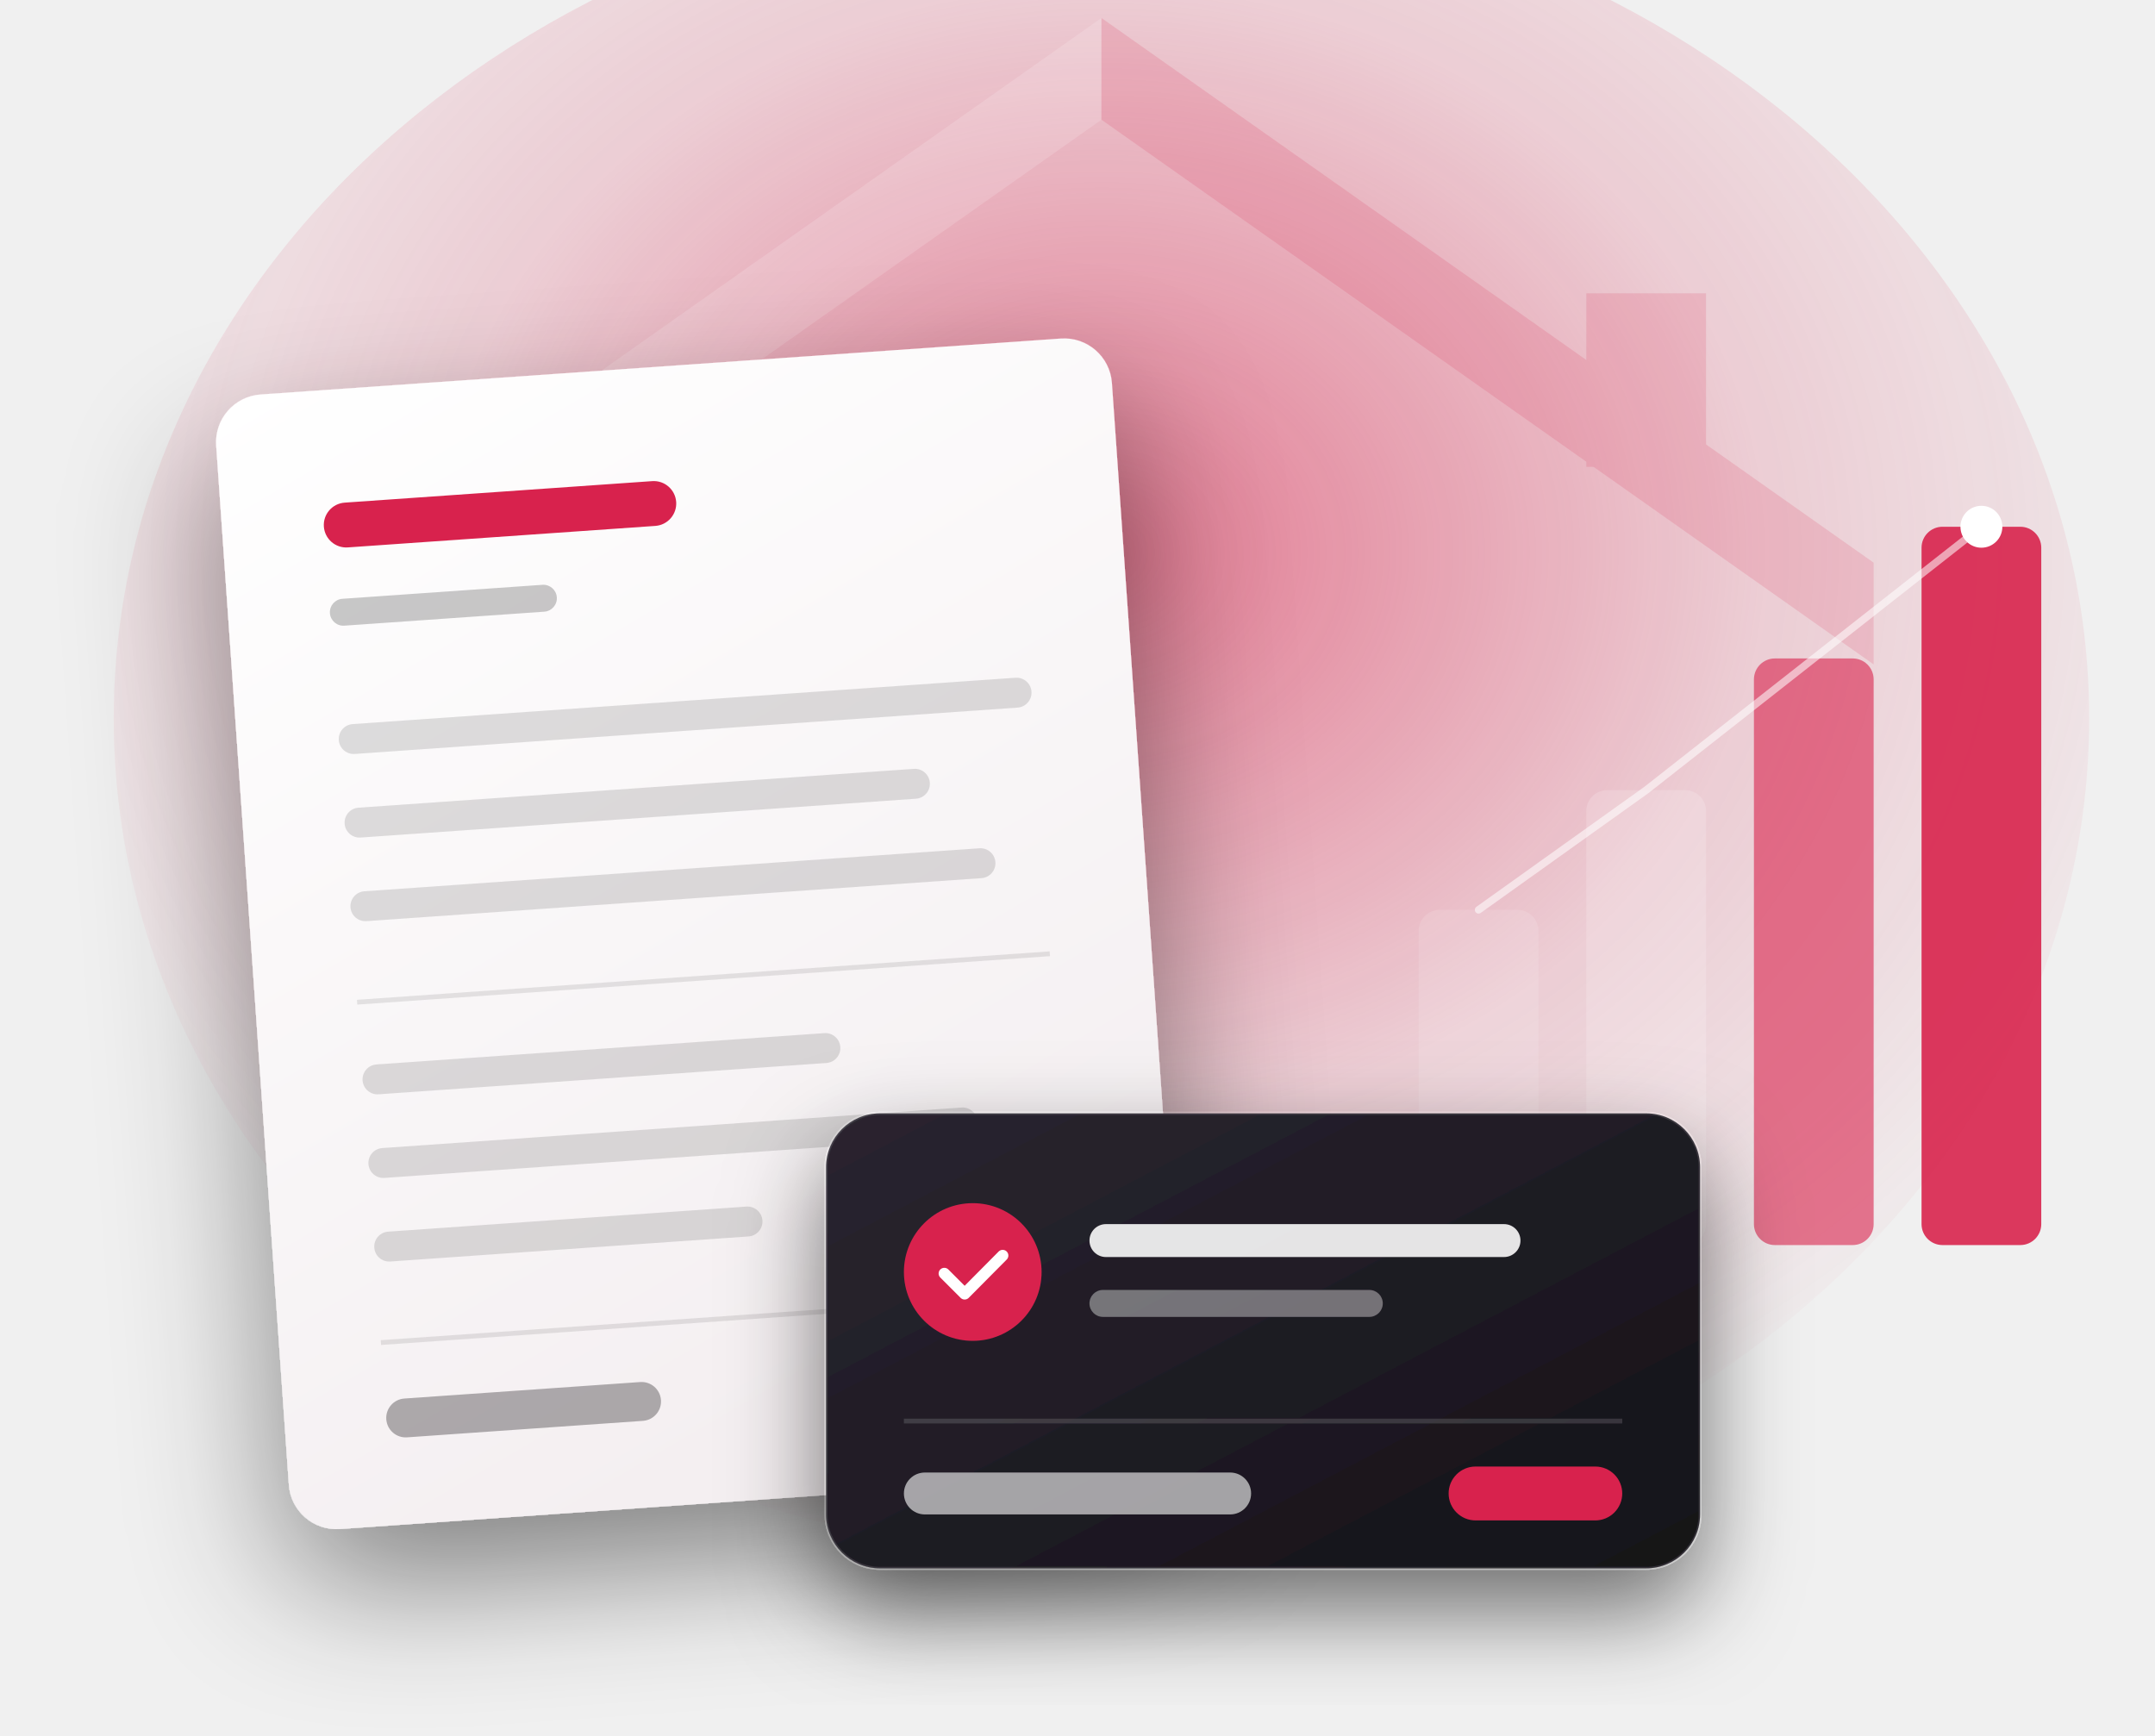
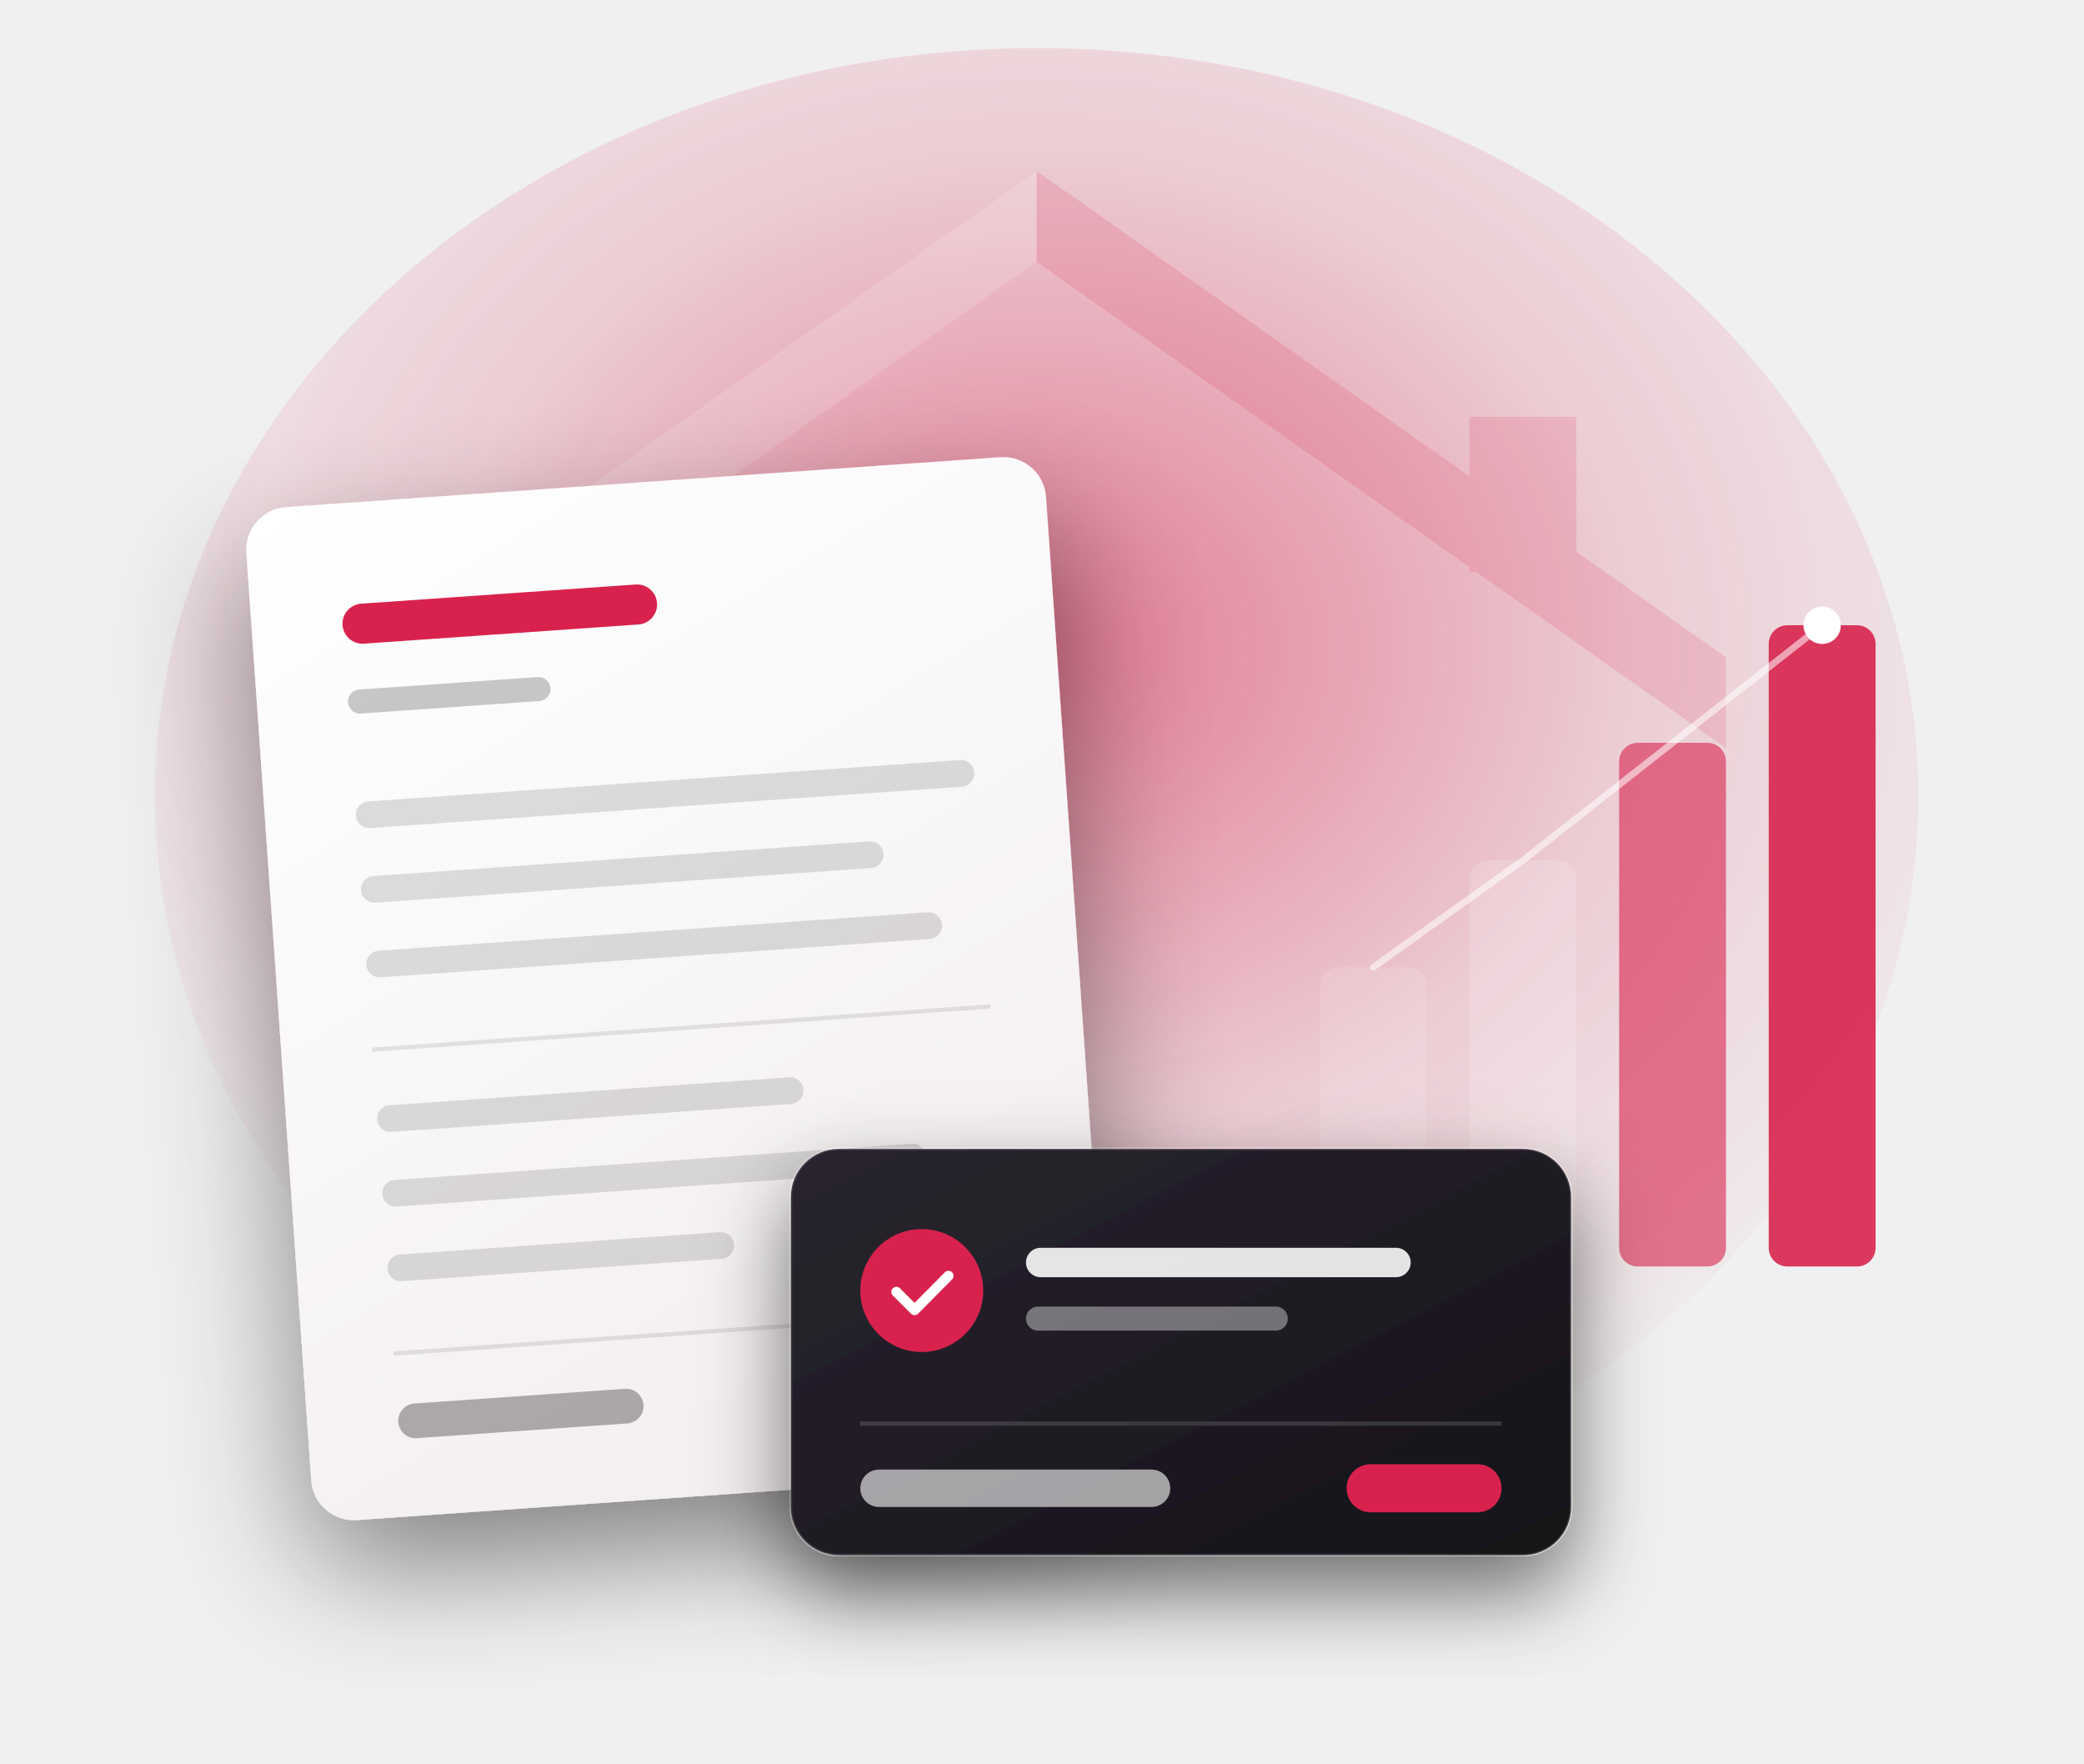
- <svg xmlns="http://www.w3.org/2000/svg" viewBox="0 0 720 580" width="720" height="580" role="img">
+ <svg xmlns="http://www.w3.org/2000/svg" viewBox="0 0 780 660" width="780" height="660" role="img">
  <defs>
    <radialGradient id="hglow" cx="50%" cy="40%" r="62%">
      <stop offset="0%" stop-color="#D8244D" stop-opacity="0.58" />
      <stop offset="55%" stop-color="#D8244D" stop-opacity="0.17" />
      <stop offset="100%" stop-color="#D8244D" stop-opacity="0" />
    </radialGradient>
    <linearGradient id="hcard" x1="0" y1="0" x2="0.4" y2="1">
      <stop offset="0%" stop-color="#FFFFFF" />
      <stop offset="100%" stop-color="#F4EFF1" />
    </linearGradient>
    <linearGradient id="hdark" x1="0" y1="0" x2="1" y2="1">
      <stop offset="0%" stop-color="#2A2530" />
      <stop offset="100%" stop-color="#141218" />
    </linearGradient>
    <filter id="hshadow" x="-30%" y="-30%" width="160%" height="160%">
      <feDropShadow dx="0" dy="20" stdDeviation="24" flood-color="#000000" flood-opacity="0.45" />
    </filter>
    <filter id="hshadow2" x="-30%" y="-30%" width="160%" height="160%">
      <feDropShadow dx="0" dy="14" stdDeviation="16" flood-color="#000000" flood-opacity="0.55" />
    </filter>
  </defs>
-   <ellipse cx="368" cy="240" rx="330" ry="280" fill="url(#hglow)" />
-   <g opacity="0.15">
-     <polygon points="368,40 110,222 110,188 368,6" fill="#FFFFFF" />
-     <polygon points="368,40 626,222 626,188 368,6" fill="#D8244D" />
-     <rect x="530" y="98" width="40" height="58" fill="#D8244D" />
-   </g>
-   <g transform="translate(474 176)">
-     <rect x="0" y="128" width="40" height="112" rx="7" fill="#FFFFFF" fill-opacity="0.12" />
-     <rect x="56" y="88" width="40" height="152" rx="7" fill="#FFFFFF" fill-opacity="0.17" />
-     <rect x="112" y="44" width="40" height="196" rx="7" fill="#D8244D" fill-opacity="0.6" />
-     <rect x="168" y="0" width="40" height="240" rx="7" fill="#D8244D" fill-opacity="0.9" />
-     <path d="M20 128 L76 88 L132 44 L188 0" stroke="#FFFFFF" stroke-opacity="0.55" stroke-width="2.5" fill="none" stroke-linecap="round" stroke-linejoin="round" />
-     <circle cx="188" cy="0" r="7" fill="#FFFFFF" />
-   </g>
-   <g transform="translate(84 122) rotate(-4 150 190)" filter="url(#hshadow)">
-     <rect width="300" height="380" rx="16" fill="url(#hcard)" />
-     <rect x="34" y="38" width="118" height="15" rx="7.5" fill="#D8244D" />
-     <rect x="34" y="70" width="76" height="9" rx="4.5" fill="#0D0B0D" fill-opacity="0.22" />
-     <g fill="#0D0B0D" fill-opacity="0.13">
-       <rect x="34" y="112" width="232" height="10" rx="5" />
-       <rect x="34" y="140" width="196" height="10" rx="5" />
-       <rect x="34" y="168" width="216" height="10" rx="5" />
+   <g transform="translate(20 58)">
+     <ellipse cx="368" cy="240" rx="330" ry="280" fill="url(#hglow)" />
+     <g opacity="0.15">
+       <polygon points="368,40 110,222 110,188 368,6" fill="#FFFFFF" />
+       <polygon points="368,40 626,222 626,188 368,6" fill="#D8244D" />
+       <rect x="530" y="98" width="40" height="58" fill="#D8244D" />
    </g>
-     <rect x="34" y="204" width="232" height="1.6" fill="#0D0B0D" fill-opacity="0.10" />
-     <g fill="#0D0B0D" fill-opacity="0.13">
-       <rect x="34" y="226" width="160" height="10" rx="5" />
-       <rect x="34" y="254" width="204" height="10" rx="5" />
-       <rect x="34" y="282" width="130" height="10" rx="5" />
+     <g transform="translate(474 176)">
+       <rect x="0" y="128" width="40" height="112" rx="7" fill="#FFFFFF" fill-opacity="0.12" />
+       <rect x="56" y="88" width="40" height="152" rx="7" fill="#FFFFFF" fill-opacity="0.17" />
+       <rect x="112" y="44" width="40" height="196" rx="7" fill="#D8244D" fill-opacity="0.6" />
+       <rect x="168" y="0" width="40" height="240" rx="7" fill="#D8244D" fill-opacity="0.9" />
+       <path d="M20 128 L76 88 L132 44 L188 0" stroke="#FFFFFF" stroke-opacity="0.55" stroke-width="2.5" fill="none" stroke-linecap="round" stroke-linejoin="round" />
+       <circle cx="188" cy="0" r="7" fill="#FFFFFF" />
    </g>
-     <rect x="34" y="318" width="232" height="1.6" fill="#0D0B0D" fill-opacity="0.10" />
-     <rect x="34" y="338" width="92" height="13" rx="6.5" fill="#0D0B0D" fill-opacity="0.32" />
-     <rect x="196" y="334" width="70" height="20" rx="10" fill="#D8244D" />
-   </g>
-   <g transform="translate(276 372)" filter="url(#hshadow2)">
-     <rect width="292" height="152" rx="18" fill="url(#hdark)" stroke="#FFFFFF" stroke-opacity="0.12" />
-     <g transform="translate(26 30)">
-       <circle cx="23" cy="23" r="23" fill="#D8244D" />
-       <path d="M13.5 23.5l6.8 6.8L33 17.5" stroke="#FFFFFF" stroke-width="3.8" fill="none" stroke-linecap="round" stroke-linejoin="round" />
-       <rect x="62" y="7" width="144" height="11" rx="5.5" fill="#FFFFFF" fill-opacity="0.88" />
-       <rect x="62" y="29" width="98" height="9" rx="4.5" fill="#FFFFFF" fill-opacity="0.38" />
-       <rect x="0" y="72" width="240" height="1.6" fill="#FFFFFF" fill-opacity="0.14" />
-       <rect x="0" y="90" width="116" height="14" rx="7" fill="#FFFFFF" fill-opacity="0.6" />
-       <rect x="182" y="88" width="58" height="18" rx="9" fill="#D8244D" />
+     <g transform="translate(84 122) rotate(-4 150 190)" filter="url(#hshadow)">
+       <rect width="300" height="380" rx="16" fill="url(#hcard)" />
+       <rect x="34" y="38" width="118" height="15" rx="7.5" fill="#D8244D" />
+       <rect x="34" y="70" width="76" height="9" rx="4.5" fill="#0D0B0D" fill-opacity="0.22" />
+       <g fill="#0D0B0D" fill-opacity="0.13">
+         <rect x="34" y="112" width="232" height="10" rx="5" />
+         <rect x="34" y="140" width="196" height="10" rx="5" />
+         <rect x="34" y="168" width="216" height="10" rx="5" />
+       </g>
+       <rect x="34" y="204" width="232" height="1.6" fill="#0D0B0D" fill-opacity="0.10" />
+       <g fill="#0D0B0D" fill-opacity="0.13">
+         <rect x="34" y="226" width="160" height="10" rx="5" />
+         <rect x="34" y="254" width="204" height="10" rx="5" />
+         <rect x="34" y="282" width="130" height="10" rx="5" />
+       </g>
+       <rect x="34" y="318" width="232" height="1.6" fill="#0D0B0D" fill-opacity="0.10" />
+       <rect x="34" y="338" width="92" height="13" rx="6.5" fill="#0D0B0D" fill-opacity="0.32" />
+       <rect x="196" y="334" width="70" height="20" rx="10" fill="#D8244D" />
+     </g>
+     <g transform="translate(276 372)" filter="url(#hshadow2)">
+       <rect width="292" height="152" rx="18" fill="url(#hdark)" stroke="#FFFFFF" stroke-opacity="0.12" />
+       <g transform="translate(26 30)">
+         <circle cx="23" cy="23" r="23" fill="#D8244D" />
+         <path d="M13.5 23.5l6.8 6.8L33 17.5" stroke="#FFFFFF" stroke-width="3.8" fill="none" stroke-linecap="round" stroke-linejoin="round" />
+         <rect x="62" y="7" width="144" height="11" rx="5.5" fill="#FFFFFF" fill-opacity="0.88" />
+         <rect x="62" y="29" width="98" height="9" rx="4.5" fill="#FFFFFF" fill-opacity="0.38" />
+         <rect x="0" y="72" width="240" height="1.6" fill="#FFFFFF" fill-opacity="0.14" />
+         <rect x="0" y="90" width="116" height="14" rx="7" fill="#FFFFFF" fill-opacity="0.6" />
+         <rect x="182" y="88" width="58" height="18" rx="9" fill="#D8244D" />
+       </g>
    </g>
  </g>
</svg>
